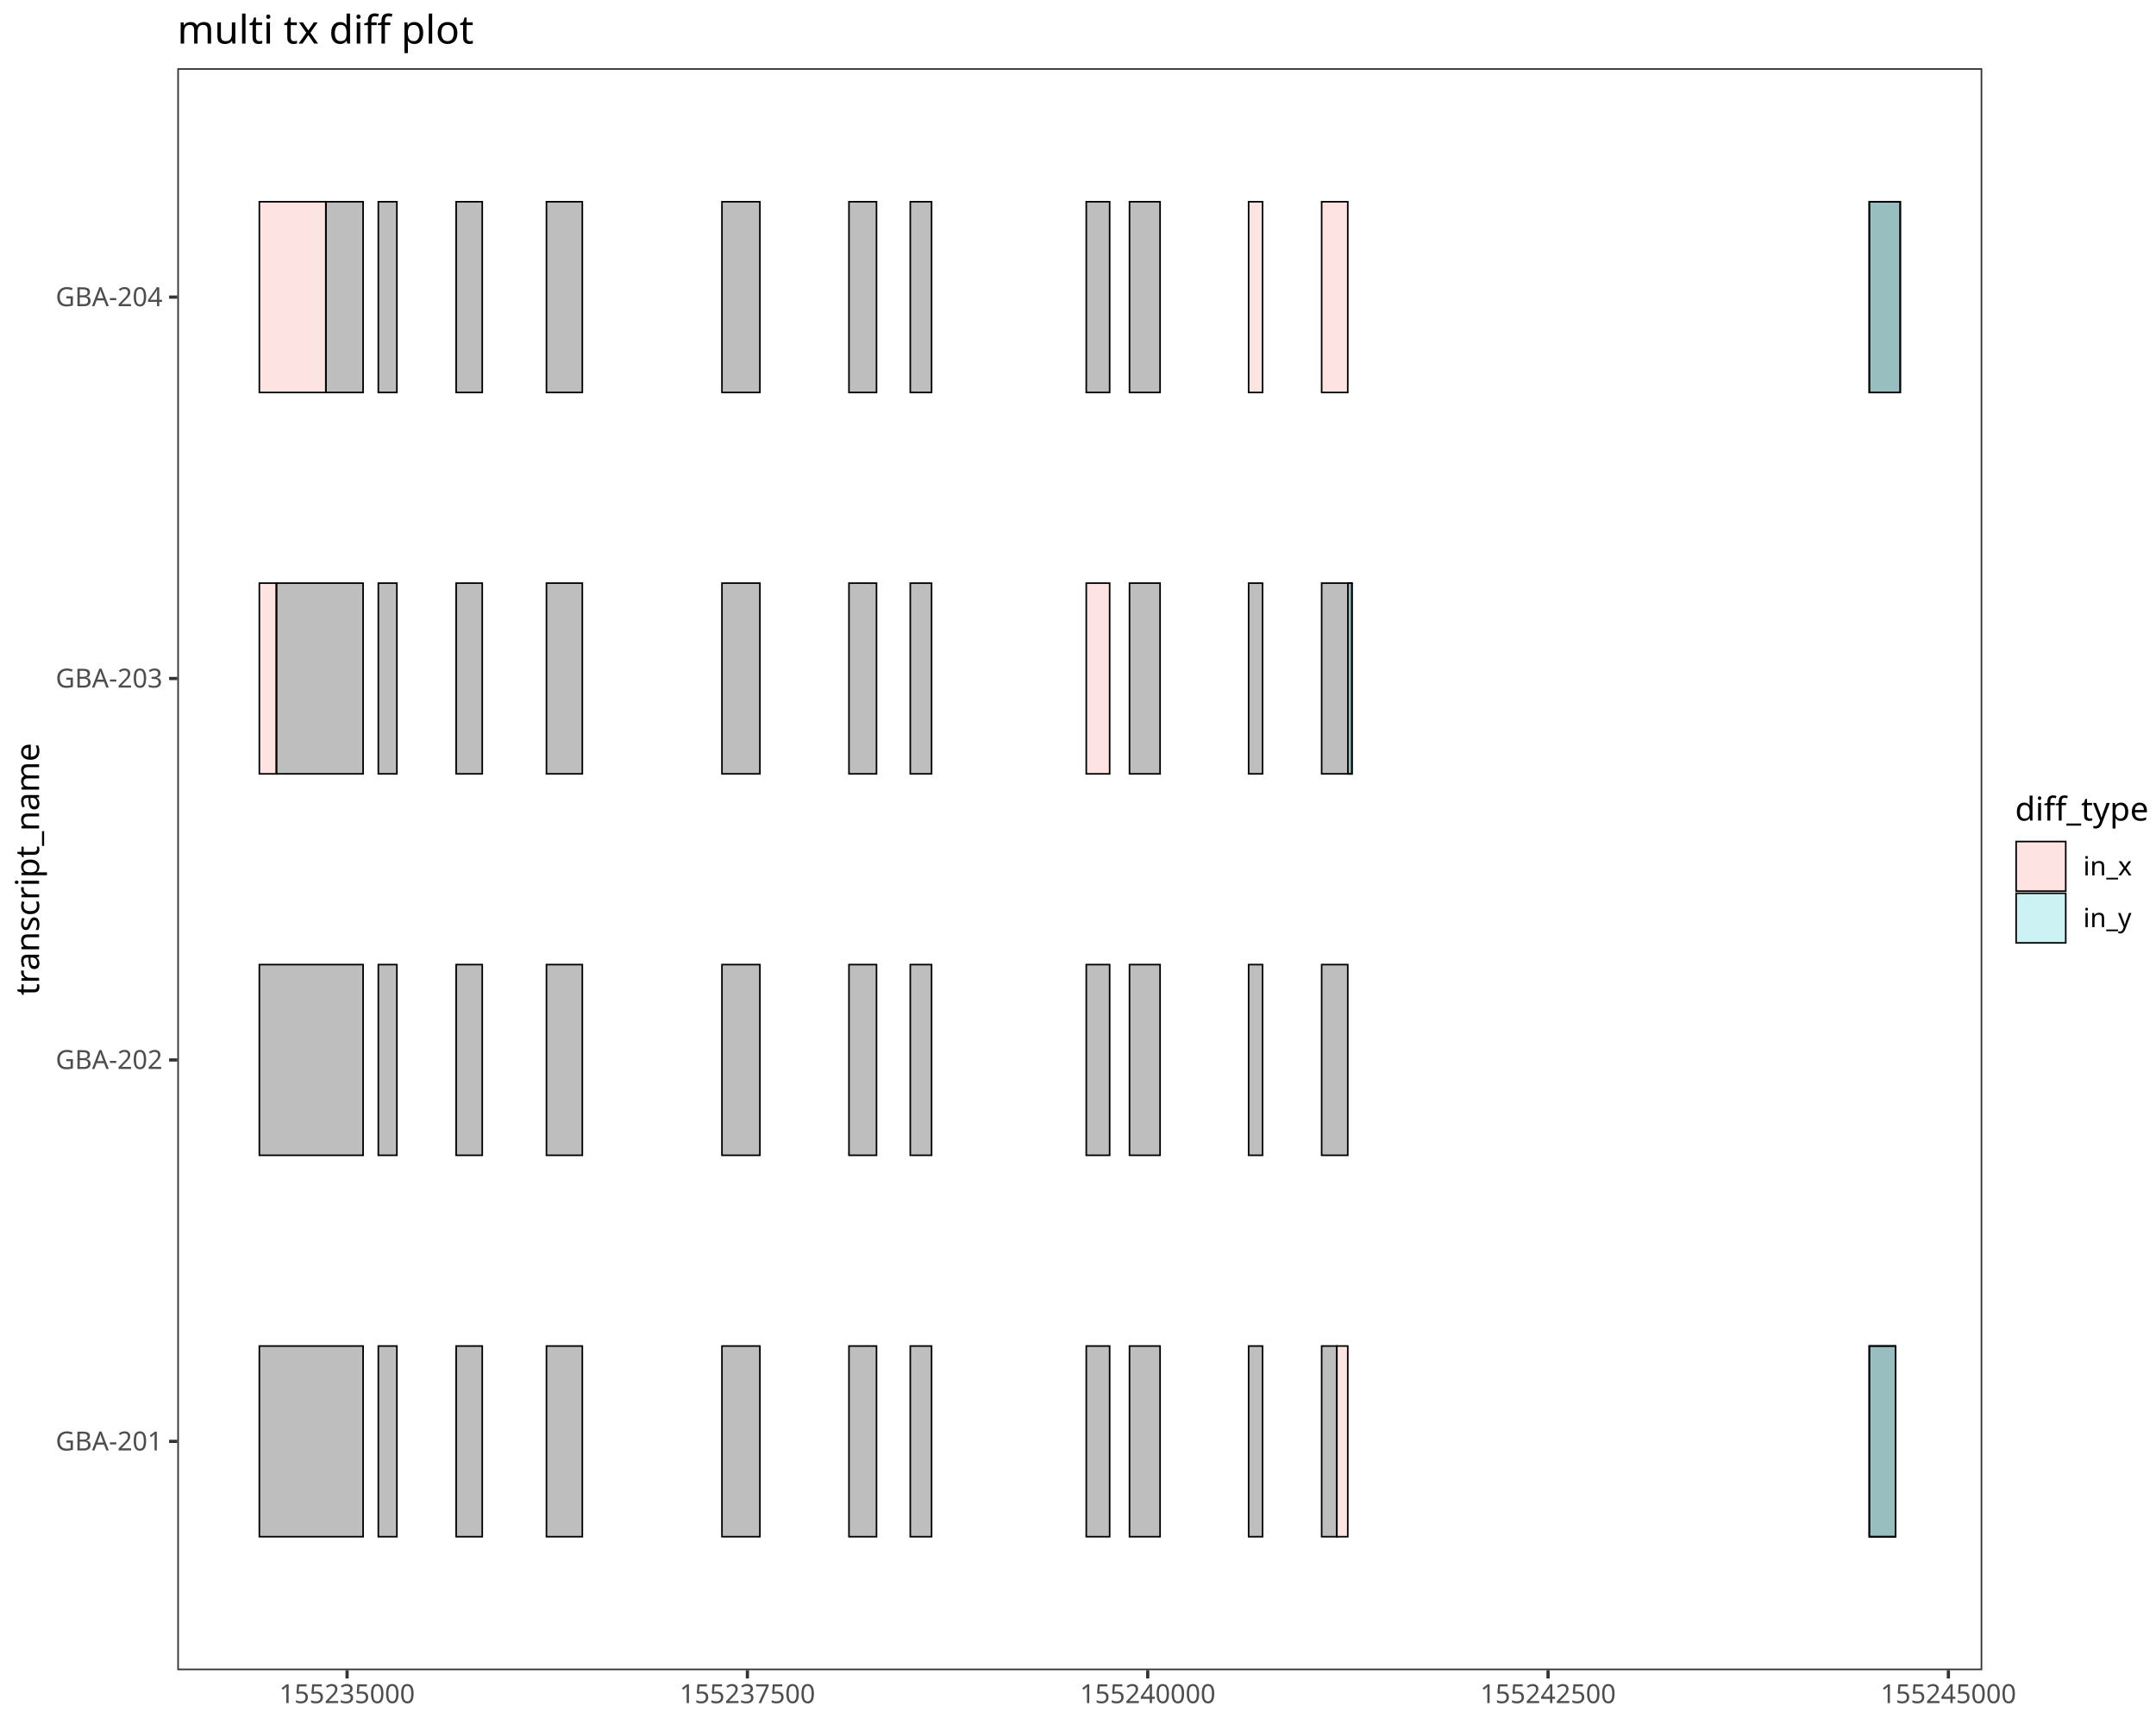
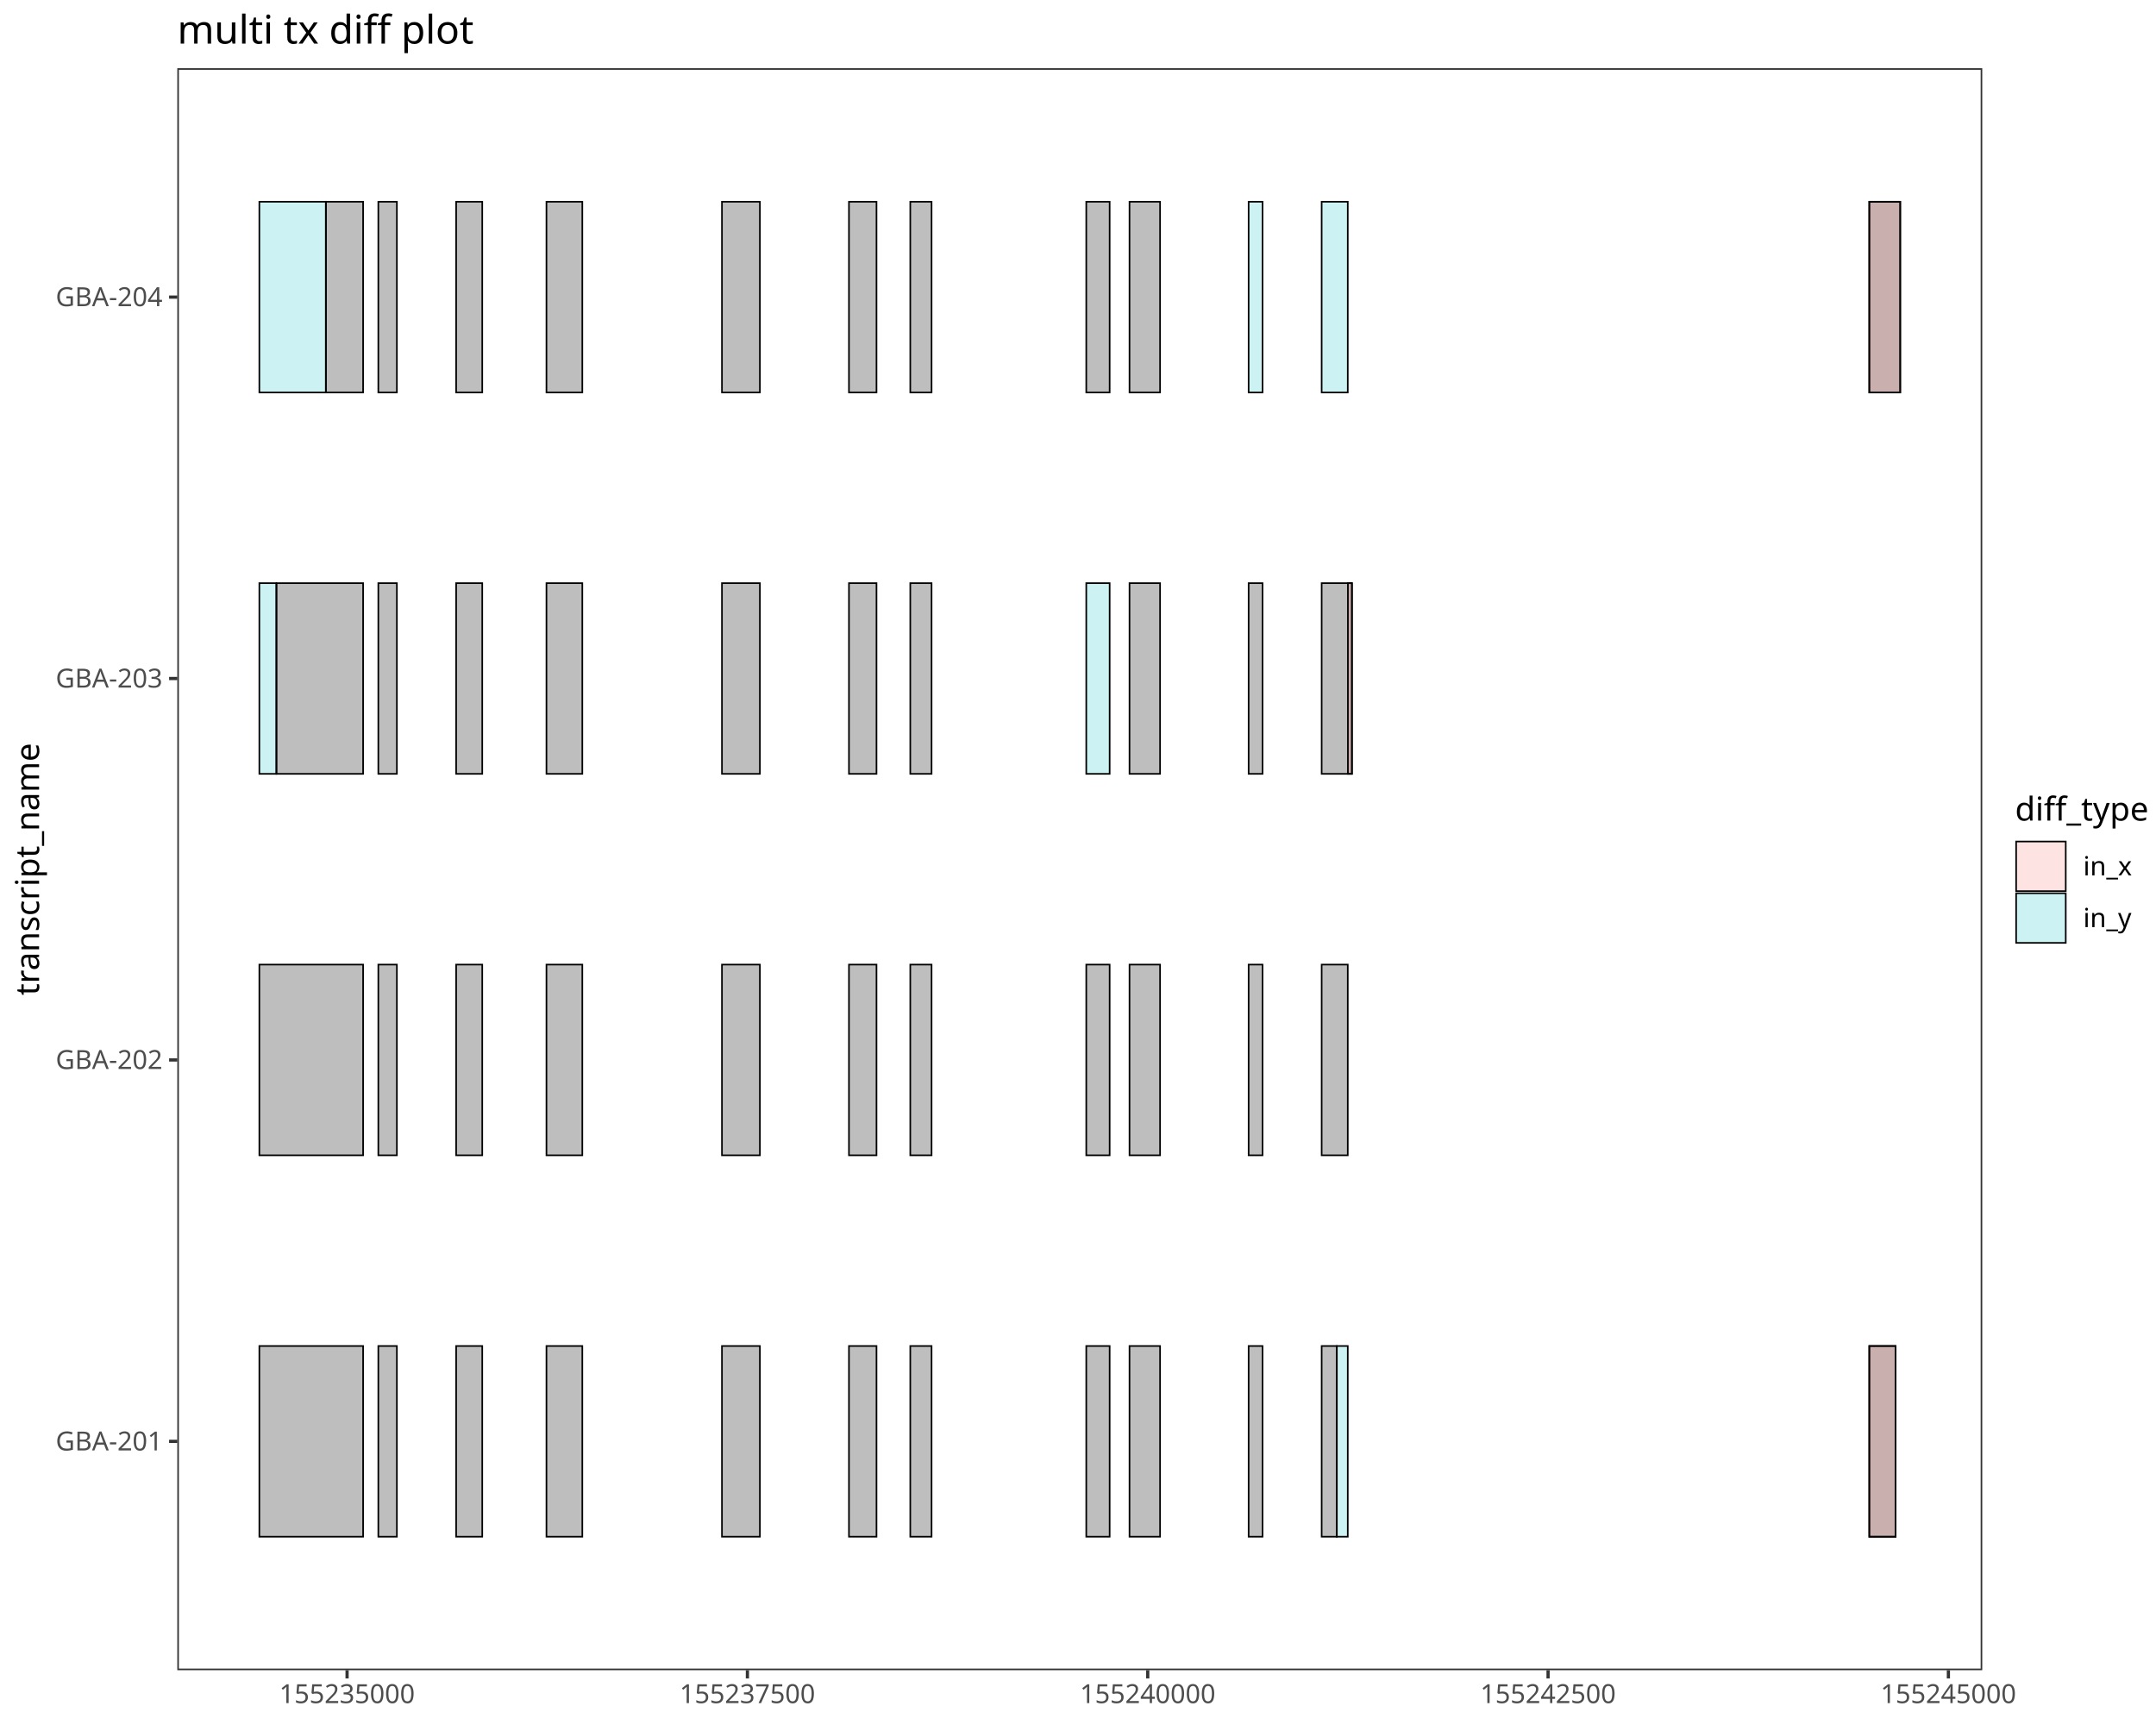
<svg xmlns="http://www.w3.org/2000/svg" class="svglite" data-engine-version="2.0" width="720.00pt" height="576.00pt" viewBox="0 0 720.00 576.00">
  <defs>
    <style type="text/css">
    .svglite line, .svglite polyline, .svglite polygon, .svglite path, .svglite rect, .svglite circle {
      fill: none;
      stroke: #000000;
      stroke-linecap: round;
      stroke-linejoin: round;
      stroke-miterlimit: 10.00;
    }
  </style>
  </defs>
  <rect width="100%" height="100%" style="stroke: none; fill: #FFFFFF;" />
  <defs>
    <clipPath id="cpMC4wMHw3MjAuMDB8MC4wMHw1NzYuMDA=">
      <rect x="0.00" y="0.00" width="720.00" height="576.00" />
    </clipPath>
  </defs>
  <g clip-path="url(#cpMC4wMHw3MjAuMDB8MC4wMHw1NzYuMDA=)">
    <rect x="-0" y="0.00" width="720.00" height="576.00" style="stroke-width: 1.07; stroke: #FFFFFF; fill: #FFFFFF;" />
  </g>
  <defs>
    <clipPath id="cpNTkuMjF8NjYxLjk4fDIyLjc4fDU1Ny43MQ==">
      <rect x="59.21" y="22.78" width="602.77" height="534.92" />
    </clipPath>
  </defs>
  <g clip-path="url(#cpNTkuMjF8NjYxLjk4fDIyLjc4fDU1Ny43MQ==)">
    <rect x="59.21" y="22.78" width="602.77" height="534.92" style="stroke-width: 1.07; stroke: none; fill: #FFFFFF;" />
    <rect x="441.37" y="322.09" width="8.72" height="63.68" style="stroke-width: 0.53; stroke-linecap: square; stroke-linejoin: miter; fill: #BEBEBE;" />
    <rect x="416.98" y="322.09" width="4.65" height="63.68" style="stroke-width: 0.53; stroke-linecap: square; stroke-linejoin: miter; fill: #BEBEBE;" />
    <rect x="377.20" y="322.09" width="10.21" height="63.68" style="stroke-width: 0.53; stroke-linecap: square; stroke-linejoin: miter; fill: #BEBEBE;" />
    <rect x="362.76" y="322.09" width="7.81" height="63.68" style="stroke-width: 0.53; stroke-linecap: square; stroke-linejoin: miter; fill: #BEBEBE;" />
    <rect x="303.99" y="322.09" width="7.11" height="63.68" style="stroke-width: 0.53; stroke-linecap: square; stroke-linejoin: miter; fill: #BEBEBE;" />
    <rect x="283.51" y="322.09" width="9.20" height="63.68" style="stroke-width: 0.53; stroke-linecap: square; stroke-linejoin: miter; fill: #BEBEBE;" />
    <rect x="241.10" y="322.09" width="12.67" height="63.68" style="stroke-width: 0.53; stroke-linecap: square; stroke-linejoin: miter; fill: #BEBEBE;" />
    <rect x="182.49" y="322.09" width="11.98" height="63.68" style="stroke-width: 0.53; stroke-linecap: square; stroke-linejoin: miter; fill: #BEBEBE;" />
    <rect x="152.33" y="322.09" width="8.72" height="63.68" style="stroke-width: 0.53; stroke-linecap: square; stroke-linejoin: miter; fill: #BEBEBE;" />
    <rect x="126.34" y="322.09" width="6.20" height="63.68" style="stroke-width: 0.53; stroke-linecap: square; stroke-linejoin: miter; fill: #BEBEBE;" />
    <rect x="86.61" y="322.09" width="34.65" height="63.68" style="stroke-width: 0.53; stroke-linecap: square; stroke-linejoin: miter; fill: #BEBEBE;" />
    <rect x="624.26" y="449.45" width="8.77" height="63.68" style="stroke-width: 0.53; stroke-linecap: square; stroke-linejoin: miter; fill: #BEBEBE;" />
    <rect x="441.37" y="449.45" width="5.03" height="63.68" style="stroke-width: 0.53; stroke-linecap: square; stroke-linejoin: miter; fill: #BEBEBE;" />
    <rect x="416.98" y="449.45" width="4.65" height="63.68" style="stroke-width: 0.53; stroke-linecap: square; stroke-linejoin: miter; fill: #BEBEBE;" />
    <rect x="377.20" y="449.45" width="10.21" height="63.68" style="stroke-width: 0.53; stroke-linecap: square; stroke-linejoin: miter; fill: #BEBEBE;" />
    <rect x="362.76" y="449.45" width="7.81" height="63.68" style="stroke-width: 0.53; stroke-linecap: square; stroke-linejoin: miter; fill: #BEBEBE;" />
    <rect x="303.99" y="449.45" width="7.11" height="63.68" style="stroke-width: 0.53; stroke-linecap: square; stroke-linejoin: miter; fill: #BEBEBE;" />
    <rect x="283.51" y="449.45" width="9.20" height="63.68" style="stroke-width: 0.53; stroke-linecap: square; stroke-linejoin: miter; fill: #BEBEBE;" />
    <rect x="241.10" y="449.45" width="12.67" height="63.68" style="stroke-width: 0.53; stroke-linecap: square; stroke-linejoin: miter; fill: #BEBEBE;" />
    <rect x="182.49" y="449.45" width="11.98" height="63.68" style="stroke-width: 0.53; stroke-linecap: square; stroke-linejoin: miter; fill: #BEBEBE;" />
    <rect x="152.33" y="449.45" width="8.72" height="63.68" style="stroke-width: 0.53; stroke-linecap: square; stroke-linejoin: miter; fill: #BEBEBE;" />
    <rect x="126.34" y="449.45" width="6.20" height="63.68" style="stroke-width: 0.53; stroke-linecap: square; stroke-linejoin: miter; fill: #BEBEBE;" />
    <rect x="86.61" y="449.45" width="34.65" height="63.68" style="stroke-width: 0.53; stroke-linecap: square; stroke-linejoin: miter; fill: #BEBEBE;" />
    <rect x="441.37" y="194.72" width="10.11" height="63.68" style="stroke-width: 0.53; stroke-linecap: square; stroke-linejoin: miter; fill: #BEBEBE;" />
    <rect x="416.98" y="194.72" width="4.65" height="63.68" style="stroke-width: 0.53; stroke-linecap: square; stroke-linejoin: miter; fill: #BEBEBE;" />
    <rect x="377.20" y="194.72" width="10.21" height="63.68" style="stroke-width: 0.53; stroke-linecap: square; stroke-linejoin: miter; fill: #BEBEBE;" />
    <rect x="303.99" y="194.72" width="7.11" height="63.68" style="stroke-width: 0.53; stroke-linecap: square; stroke-linejoin: miter; fill: #BEBEBE;" />
    <rect x="283.51" y="194.72" width="9.20" height="63.68" style="stroke-width: 0.53; stroke-linecap: square; stroke-linejoin: miter; fill: #BEBEBE;" />
    <rect x="241.10" y="194.72" width="12.67" height="63.68" style="stroke-width: 0.53; stroke-linecap: square; stroke-linejoin: miter; fill: #BEBEBE;" />
    <rect x="182.49" y="194.72" width="11.98" height="63.68" style="stroke-width: 0.53; stroke-linecap: square; stroke-linejoin: miter; fill: #BEBEBE;" />
    <rect x="152.33" y="194.72" width="8.72" height="63.68" style="stroke-width: 0.53; stroke-linecap: square; stroke-linejoin: miter; fill: #BEBEBE;" />
    <rect x="126.34" y="194.72" width="6.20" height="63.68" style="stroke-width: 0.53; stroke-linecap: square; stroke-linejoin: miter; fill: #BEBEBE;" />
    <rect x="92.33" y="194.72" width="28.93" height="63.68" style="stroke-width: 0.53; stroke-linecap: square; stroke-linejoin: miter; fill: #BEBEBE;" />
    <rect x="624.26" y="67.36" width="10.32" height="63.68" style="stroke-width: 0.53; stroke-linecap: square; stroke-linejoin: miter; fill: #BEBEBE;" />
    <rect x="377.20" y="67.36" width="10.21" height="63.68" style="stroke-width: 0.53; stroke-linecap: square; stroke-linejoin: miter; fill: #BEBEBE;" />
    <rect x="362.76" y="67.36" width="7.81" height="63.68" style="stroke-width: 0.53; stroke-linecap: square; stroke-linejoin: miter; fill: #BEBEBE;" />
    <rect x="303.99" y="67.36" width="7.11" height="63.68" style="stroke-width: 0.53; stroke-linecap: square; stroke-linejoin: miter; fill: #BEBEBE;" />
    <rect x="283.51" y="67.36" width="9.20" height="63.68" style="stroke-width: 0.53; stroke-linecap: square; stroke-linejoin: miter; fill: #BEBEBE;" />
    <rect x="241.10" y="67.36" width="12.67" height="63.68" style="stroke-width: 0.53; stroke-linecap: square; stroke-linejoin: miter; fill: #BEBEBE;" />
    <rect x="182.49" y="67.36" width="11.98" height="63.68" style="stroke-width: 0.53; stroke-linecap: square; stroke-linejoin: miter; fill: #BEBEBE;" />
    <rect x="152.33" y="67.36" width="8.72" height="63.68" style="stroke-width: 0.53; stroke-linecap: square; stroke-linejoin: miter; fill: #BEBEBE;" />
    <rect x="126.34" y="67.36" width="6.20" height="63.68" style="stroke-width: 0.53; stroke-linecap: square; stroke-linejoin: miter; fill: #BEBEBE;" />
    <rect x="108.85" y="67.36" width="12.41" height="63.68" style="stroke-width: 0.53; stroke-linecap: square; stroke-linejoin: miter; fill: #BEBEBE;" />
-     <rect x="446.45" y="449.45" width="3.64" height="63.68" style="stroke-width: 0.53; stroke-linecap: square; stroke-linejoin: miter; fill: #F8766D; fill-opacity: 0.20;" />
-     <rect x="624.26" y="449.45" width="8.77" height="63.68" style="stroke-width: 0.53; stroke-linecap: square; stroke-linejoin: miter; fill: #00BFC4; fill-opacity: 0.20;" />
-     <rect x="86.61" y="194.72" width="5.67" height="63.68" style="stroke-width: 0.53; stroke-linecap: square; stroke-linejoin: miter; fill: #F8766D; fill-opacity: 0.20;" />
-     <rect x="362.76" y="194.72" width="7.81" height="63.68" style="stroke-width: 0.53; stroke-linecap: square; stroke-linejoin: miter; fill: #F8766D; fill-opacity: 0.20;" />
-     <rect x="450.14" y="194.72" width="1.34" height="63.68" style="stroke-width: 0.53; stroke-linecap: square; stroke-linejoin: miter; fill: #00BFC4; fill-opacity: 0.20;" />
-     <rect x="86.61" y="67.36" width="22.19" height="63.68" style="stroke-width: 0.53; stroke-linecap: square; stroke-linejoin: miter; fill: #F8766D; fill-opacity: 0.20;" />
-     <rect x="416.98" y="67.36" width="4.65" height="63.68" style="stroke-width: 0.53; stroke-linecap: square; stroke-linejoin: miter; fill: #F8766D; fill-opacity: 0.20;" />
-     <rect x="441.37" y="67.36" width="8.72" height="63.68" style="stroke-width: 0.53; stroke-linecap: square; stroke-linejoin: miter; fill: #F8766D; fill-opacity: 0.20;" />
-     <rect x="624.26" y="67.36" width="10.32" height="63.68" style="stroke-width: 0.53; stroke-linecap: square; stroke-linejoin: miter; fill: #00BFC4; fill-opacity: 0.20;" />
+     <rect x="446.45" y="449.45" width="3.64" height="63.68" style="stroke-width: 0.53; stroke-linecap: square; stroke-linejoin: miter; fill: #00BFC4; fill-opacity: 0.20;" />
+     <rect x="624.26" y="449.45" width="8.77" height="63.68" style="stroke-width: 0.53; stroke-linecap: square; stroke-linejoin: miter; fill: #F8766D; fill-opacity: 0.20;" />
+     <rect x="86.61" y="194.72" width="5.67" height="63.68" style="stroke-width: 0.53; stroke-linecap: square; stroke-linejoin: miter; fill: #00BFC4; fill-opacity: 0.20;" />
+     <rect x="362.76" y="194.72" width="7.81" height="63.68" style="stroke-width: 0.53; stroke-linecap: square; stroke-linejoin: miter; fill: #00BFC4; fill-opacity: 0.20;" />
+     <rect x="450.14" y="194.72" width="1.34" height="63.68" style="stroke-width: 0.53; stroke-linecap: square; stroke-linejoin: miter; fill: #F8766D; fill-opacity: 0.20;" />
+     <rect x="86.61" y="67.36" width="22.19" height="63.68" style="stroke-width: 0.53; stroke-linecap: square; stroke-linejoin: miter; fill: #00BFC4; fill-opacity: 0.20;" />
+     <rect x="416.98" y="67.36" width="4.65" height="63.68" style="stroke-width: 0.53; stroke-linecap: square; stroke-linejoin: miter; fill: #00BFC4; fill-opacity: 0.20;" />
+     <rect x="441.37" y="67.36" width="8.72" height="63.68" style="stroke-width: 0.53; stroke-linecap: square; stroke-linejoin: miter; fill: #00BFC4; fill-opacity: 0.20;" />
+     <rect x="624.26" y="67.36" width="10.32" height="63.68" style="stroke-width: 0.53; stroke-linecap: square; stroke-linejoin: miter; fill: #F8766D; fill-opacity: 0.20;" />
    <rect x="59.21" y="22.78" width="602.77" height="534.92" style="stroke-width: 1.07; stroke: #333333;" />
  </g>
  <g clip-path="url(#cpMC4wMHw3MjAuMDB8MC4wMHw1NzYuMDA=)">
    <text x="54.28" y="484.32" text-anchor="end" style="font-size: 8.80px; fill: #4D4D4D; font-family: sans;" textLength="36.20px" lengthAdjust="spacingAndGlyphs">GBA-201</text>
    <text x="54.28" y="356.95" text-anchor="end" style="font-size: 8.80px; fill: #4D4D4D; font-family: sans;" textLength="36.20px" lengthAdjust="spacingAndGlyphs">GBA-202</text>
    <text x="54.28" y="229.59" text-anchor="end" style="font-size: 8.80px; fill: #4D4D4D; font-family: sans;" textLength="36.20px" lengthAdjust="spacingAndGlyphs">GBA-203</text>
    <text x="54.28" y="102.23" text-anchor="end" style="font-size: 8.80px; fill: #4D4D4D; font-family: sans;" textLength="36.20px" lengthAdjust="spacingAndGlyphs">GBA-204</text>
    <polyline points="56.47,481.29 59.21,481.29 " style="stroke-width: 1.07; stroke: #333333; stroke-linecap: butt;" />
    <polyline points="56.47,353.93 59.21,353.93 " style="stroke-width: 1.07; stroke: #333333; stroke-linecap: butt;" />
    <polyline points="56.47,226.56 59.21,226.56 " style="stroke-width: 1.07; stroke: #333333; stroke-linecap: butt;" />
    <polyline points="56.47,99.20 59.21,99.20 " style="stroke-width: 1.07; stroke: #333333; stroke-linecap: butt;" />
    <polyline points="115.91,560.45 115.91,557.71 " style="stroke-width: 1.07; stroke: #333333; stroke-linecap: butt;" />
    <polyline points="249.60,560.45 249.60,557.71 " style="stroke-width: 1.07; stroke: #333333; stroke-linecap: butt;" />
    <polyline points="383.29,560.45 383.29,557.71 " style="stroke-width: 1.07; stroke: #333333; stroke-linecap: butt;" />
    <polyline points="516.98,560.45 516.98,557.71 " style="stroke-width: 1.07; stroke: #333333; stroke-linecap: butt;" />
    <polyline points="650.67,560.45 650.67,557.71 " style="stroke-width: 1.07; stroke: #333333; stroke-linecap: butt;" />
    <text x="115.91" y="568.69" text-anchor="middle" style="font-size: 8.80px; fill: #4D4D4D; font-family: sans;" textLength="44.05px" lengthAdjust="spacingAndGlyphs">155235000</text>
    <text x="249.60" y="568.69" text-anchor="middle" style="font-size: 8.80px; fill: #4D4D4D; font-family: sans;" textLength="44.05px" lengthAdjust="spacingAndGlyphs">155237500</text>
    <text x="383.29" y="568.69" text-anchor="middle" style="font-size: 8.80px; fill: #4D4D4D; font-family: sans;" textLength="44.05px" lengthAdjust="spacingAndGlyphs">155240000</text>
    <text x="516.98" y="568.69" text-anchor="middle" style="font-size: 8.80px; fill: #4D4D4D; font-family: sans;" textLength="44.05px" lengthAdjust="spacingAndGlyphs">155242500</text>
    <text x="650.67" y="568.69" text-anchor="middle" style="font-size: 8.80px; fill: #4D4D4D; font-family: sans;" textLength="44.05px" lengthAdjust="spacingAndGlyphs">155245000</text>
    <text transform="translate(13.05,290.24) rotate(-90)" text-anchor="middle" style="font-size: 11.00px; font-family: sans;" textLength="78.88px" lengthAdjust="spacingAndGlyphs">transcript_name</text>
    <rect x="672.93" y="265.30" width="41.59" height="49.89" style="stroke-width: 1.07; stroke: none; fill: #FFFFFF;" />
    <text x="672.93" y="274.01" style="font-size: 11.00px; font-family: sans;" textLength="41.59px" lengthAdjust="spacingAndGlyphs">diff_type</text>
    <rect x="672.93" y="280.63" width="17.28" height="17.28" style="stroke-width: 1.07; stroke: none; fill: #FFFFFF;" />
    <rect x="673.29" y="280.99" width="16.57" height="16.57" style="stroke-width: 0.53; stroke-linecap: square; stroke-linejoin: miter; fill: #F8766D; fill-opacity: 0.20;" />
    <rect x="672.93" y="297.91" width="17.28" height="17.28" style="stroke-width: 1.07; stroke: none; fill: #FFFFFF;" />
    <rect x="673.29" y="298.27" width="16.57" height="16.57" style="stroke-width: 0.53; stroke-linecap: square; stroke-linejoin: miter; fill: #00BFC4; fill-opacity: 0.20;" />
    <text x="695.69" y="292.30" style="font-size: 8.80px; font-family: sans;" textLength="16.15px" lengthAdjust="spacingAndGlyphs">in_x</text>
    <text x="695.69" y="309.58" style="font-size: 8.80px; font-family: sans;" textLength="16.15px" lengthAdjust="spacingAndGlyphs">in_y</text>
    <text x="59.21" y="14.56" style="font-size: 13.20px; font-family: sans;" textLength="88.03px" lengthAdjust="spacingAndGlyphs">multi tx diff plot</text>
  </g>
</svg>
